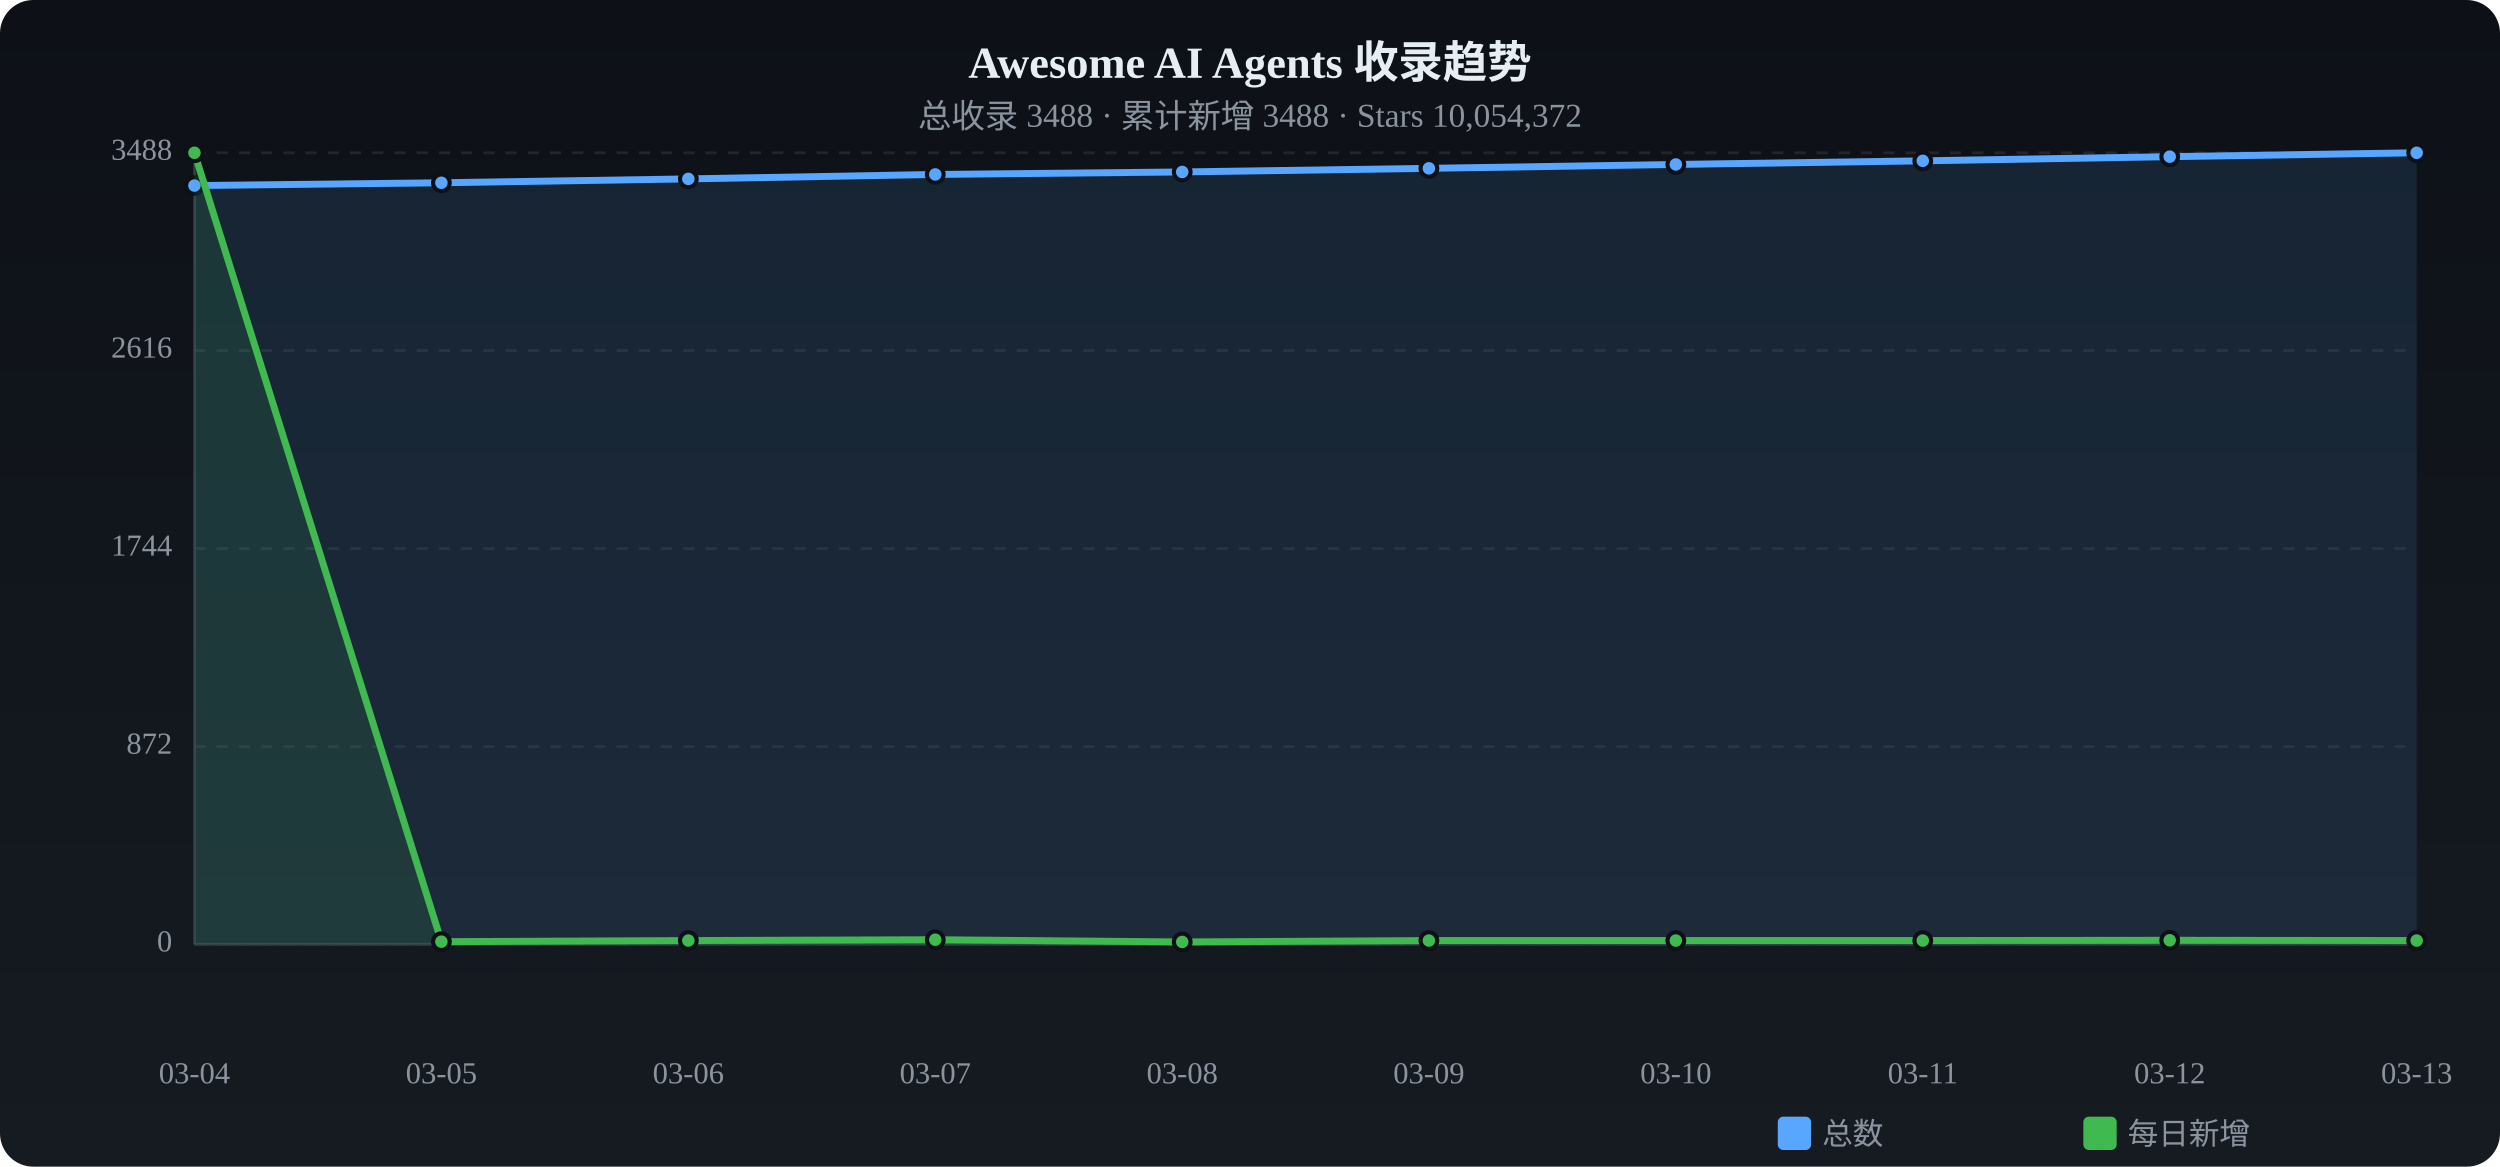
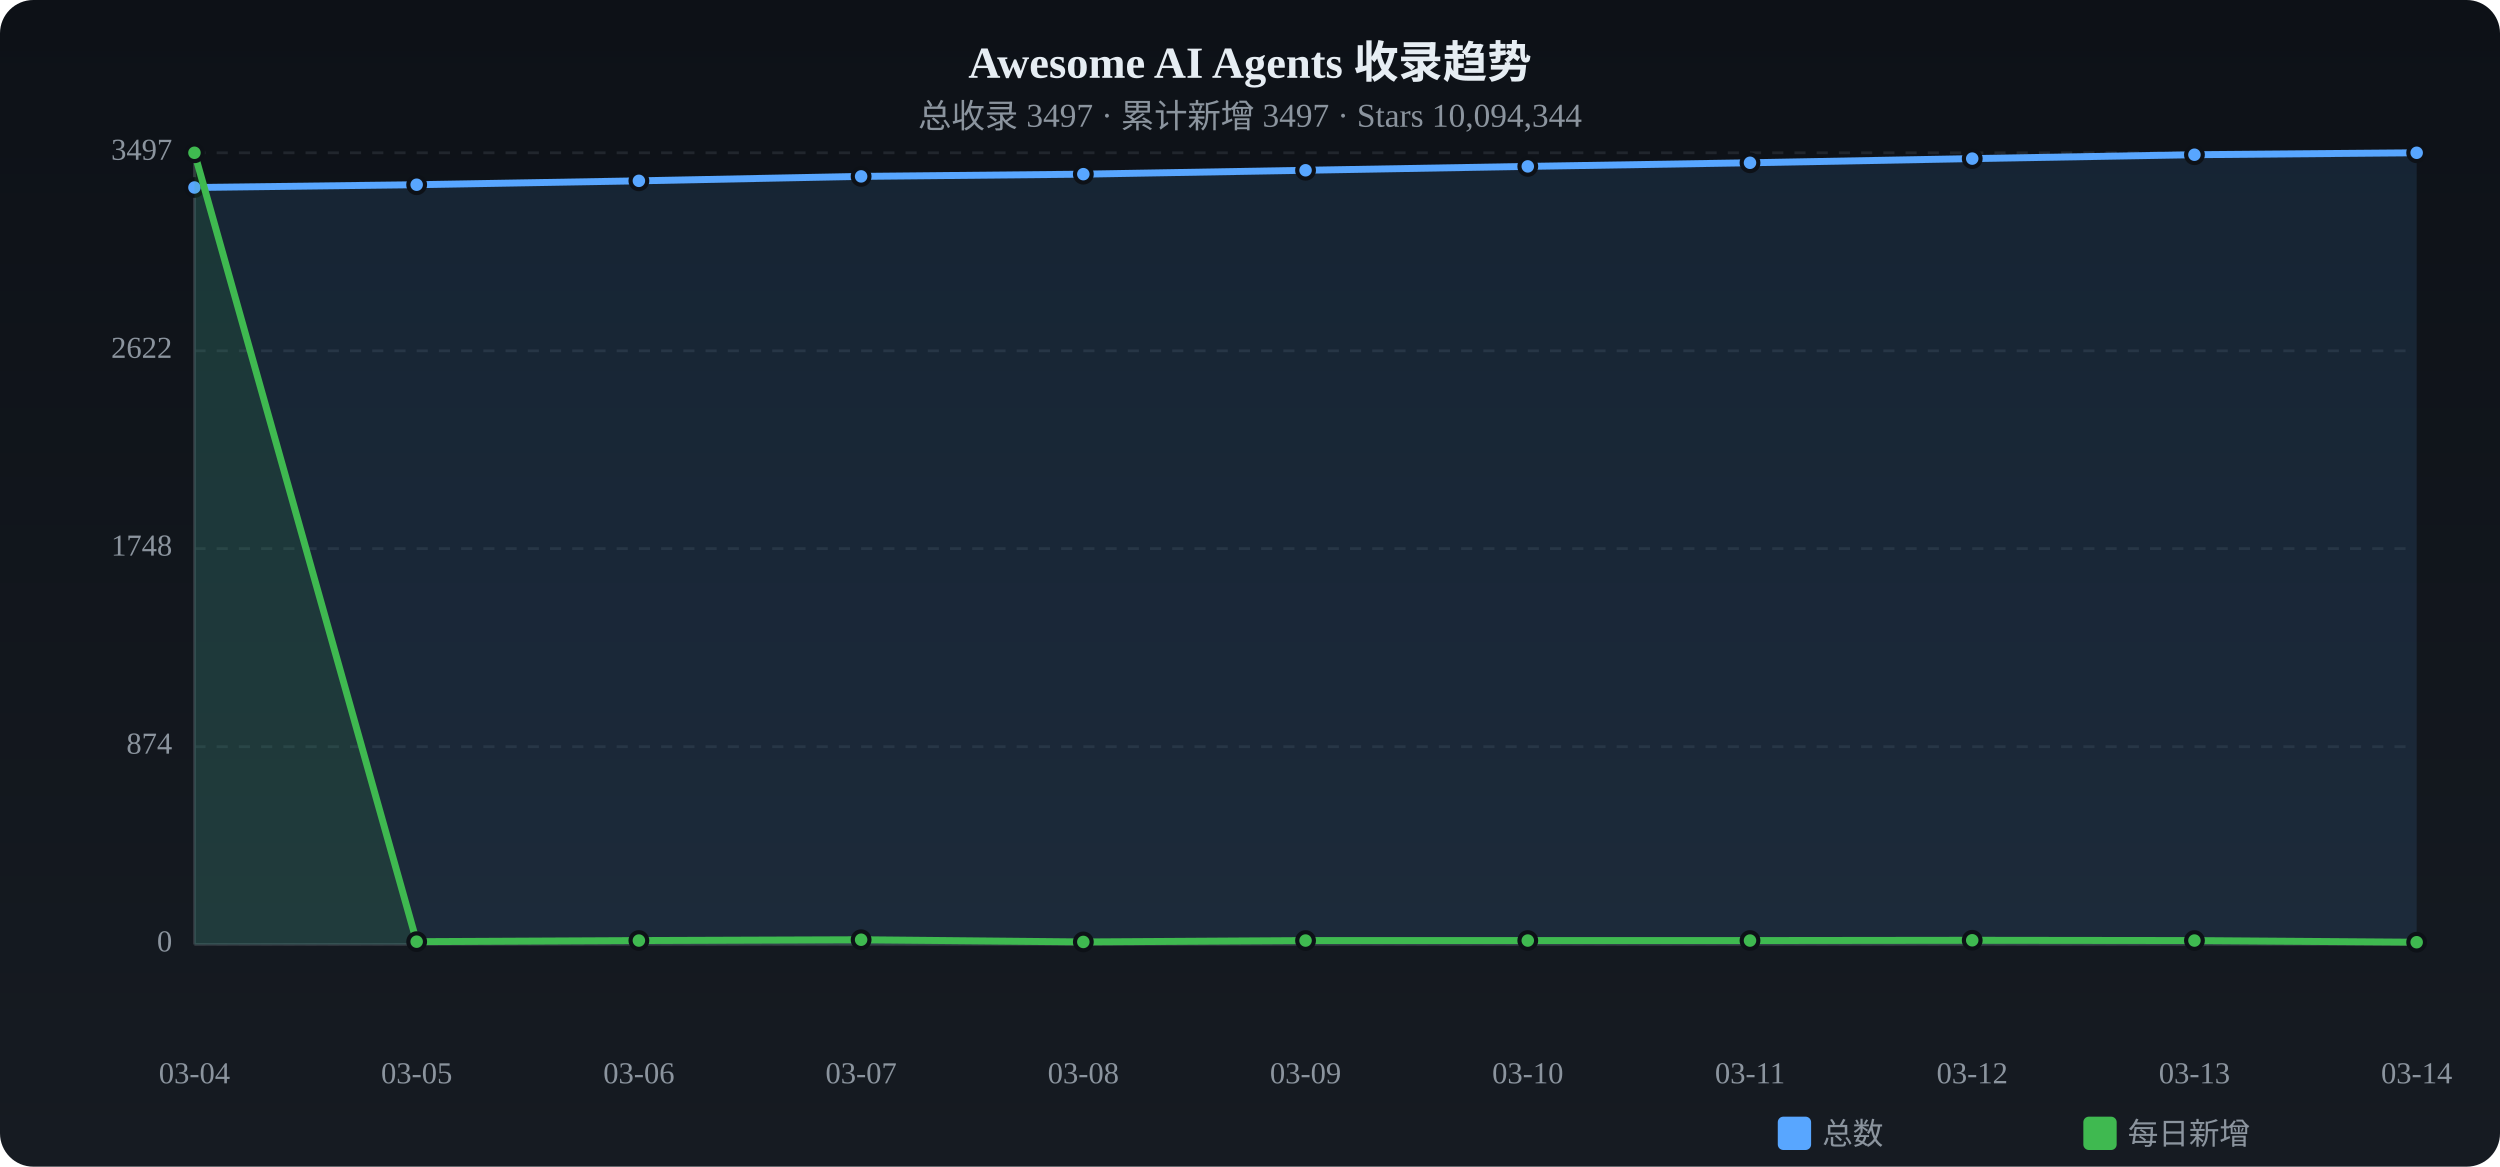
<svg xmlns="http://www.w3.org/2000/svg" viewBox="0 0 900 420" width="900" height="420">
  <defs>
    <linearGradient id="tbg" x1="0%" y1="0%" x2="0%" y2="100%">
      <stop offset="0%" stop-color="#0d1117" />
      <stop offset="100%" stop-color="#161b22" />
    </linearGradient>
  </defs>
  <rect width="900" height="420" rx="12" fill="url(#tbg)" />
  <text x="450.0" y="28" text-anchor="middle" fill="#e6edf3" font-size="16" font-weight="bold">Awesome AI Agents 收录趋势</text>
-   <text x="450.0" y="46" text-anchor="middle" fill="#8b949e" font-size="12">总收录 3488 · 累计新增 3488 · Stars 10,054,372</text>
+   <text x="450.0" y="46" text-anchor="middle" fill="#8b949e" font-size="12">总收录 3497 · 累计新增 3497 · Stars 10,094,344</text>
  <text x="62" y="340.0" text-anchor="end" fill="#8b949e" font-size="11" dominant-baseline="middle">0</text>
  <line x1="70" y1="340.0" x2="870" y2="340.0" stroke="#21262d" stroke-dasharray="4 4" />
-   <text x="62" y="268.8" text-anchor="end" fill="#8b949e" font-size="11" dominant-baseline="middle">872</text>
+   <text x="62" y="268.8" text-anchor="end" fill="#8b949e" font-size="11" dominant-baseline="middle">874</text>
  <line x1="70" y1="268.8" x2="870" y2="268.8" stroke="#21262d" stroke-dasharray="4 4" />
-   <text x="62" y="197.5" text-anchor="end" fill="#8b949e" font-size="11" dominant-baseline="middle">1744</text>
+   <text x="62" y="197.5" text-anchor="end" fill="#8b949e" font-size="11" dominant-baseline="middle">1748</text>
  <line x1="70" y1="197.5" x2="870" y2="197.5" stroke="#21262d" stroke-dasharray="4 4" />
-   <text x="62" y="126.2" text-anchor="end" fill="#8b949e" font-size="11" dominant-baseline="middle">2616</text>
-   <line x1="70" y1="126.2" x2="870" y2="126.2" stroke="#21262d" stroke-dasharray="4 4" />
-   <text x="62" y="55.0" text-anchor="end" fill="#8b949e" font-size="11" dominant-baseline="middle">3488</text>
+   <text x="62" y="126.3" text-anchor="end" fill="#8b949e" font-size="11" dominant-baseline="middle">2622</text>
+   <line x1="70" y1="126.3" x2="870" y2="126.3" stroke="#21262d" stroke-dasharray="4 4" />
+   <text x="62" y="55.0" text-anchor="end" fill="#8b949e" font-size="11" dominant-baseline="middle">3497</text>
  <line x1="70" y1="55.0" x2="870" y2="55.0" stroke="#21262d" stroke-dasharray="4 4" />
  <line x1="70" y1="55" x2="70" y2="340" stroke="#30363d" />
  <line x1="70" y1="340" x2="870" y2="340" stroke="#30363d" />
-   <path d="M70.0,66.8 L158.9,65.8 L247.8,64.4 L336.7,62.8 L425.6,61.9 L514.4,60.6 L603.3,59.2 L692.2,57.9 L781.1,56.4 L870.0,55.0 L870.0,340 L70.0,340 Z" fill="#58a6ff" opacity="0.12" />
-   <polyline points="70.0,66.8 158.9,65.8 247.8,64.4 336.7,62.8 425.6,61.9 514.4,60.6 603.3,59.2 692.2,57.9 781.1,56.4 870.0,55.0" fill="none" stroke="#58a6ff" stroke-width="2.5" stroke-linecap="round" stroke-linejoin="round" />
-   <circle cx="70.0" cy="66.8" r="3" fill="#58a6ff" stroke="#0d1117" stroke-width="1.5" />
-   <circle cx="158.9" cy="65.8" r="3" fill="#58a6ff" stroke="#0d1117" stroke-width="1.5" />
-   <circle cx="247.8" cy="64.4" r="3" fill="#58a6ff" stroke="#0d1117" stroke-width="1.5" />
-   <circle cx="336.7" cy="62.8" r="3" fill="#58a6ff" stroke="#0d1117" stroke-width="1.5" />
-   <circle cx="425.6" cy="61.9" r="3" fill="#58a6ff" stroke="#0d1117" stroke-width="1.5" />
-   <circle cx="514.4" cy="60.6" r="3" fill="#58a6ff" stroke="#0d1117" stroke-width="1.5" />
-   <circle cx="603.3" cy="59.2" r="3" fill="#58a6ff" stroke="#0d1117" stroke-width="1.5" />
-   <circle cx="692.2" cy="57.9" r="3" fill="#58a6ff" stroke="#0d1117" stroke-width="1.5" />
-   <circle cx="781.1" cy="56.4" r="3" fill="#58a6ff" stroke="#0d1117" stroke-width="1.5" />
+   <path d="M70.0,67.5 L150.0,66.5 L230.0,65.1 L310.0,63.5 L390.0,62.7 L470.0,61.3 L550.0,59.9 L630.0,58.6 L710.0,57.1 L790.0,55.7 L870.0,55.0 L870.0,340 L70.0,340 Z" fill="#58a6ff" opacity="0.12" />
+   <polyline points="70.0,67.5 150.0,66.5 230.0,65.1 310.0,63.5 390.0,62.7 470.0,61.3 550.0,59.9 630.0,58.6 710.0,57.1 790.0,55.7 870.0,55.0" fill="none" stroke="#58a6ff" stroke-width="2.5" stroke-linecap="round" stroke-linejoin="round" />
+   <circle cx="70.0" cy="67.5" r="3" fill="#58a6ff" stroke="#0d1117" stroke-width="1.5" />
+   <circle cx="150.0" cy="66.5" r="3" fill="#58a6ff" stroke="#0d1117" stroke-width="1.5" />
+   <circle cx="230.0" cy="65.1" r="3" fill="#58a6ff" stroke="#0d1117" stroke-width="1.5" />
+   <circle cx="310.0" cy="63.5" r="3" fill="#58a6ff" stroke="#0d1117" stroke-width="1.5" />
+   <circle cx="390.0" cy="62.7" r="3" fill="#58a6ff" stroke="#0d1117" stroke-width="1.5" />
+   <circle cx="470.0" cy="61.3" r="3" fill="#58a6ff" stroke="#0d1117" stroke-width="1.5" />
+   <circle cx="550.0" cy="59.9" r="3" fill="#58a6ff" stroke="#0d1117" stroke-width="1.5" />
+   <circle cx="630.0" cy="58.6" r="3" fill="#58a6ff" stroke="#0d1117" stroke-width="1.5" />
+   <circle cx="710.0" cy="57.1" r="3" fill="#58a6ff" stroke="#0d1117" stroke-width="1.5" />
+   <circle cx="790.0" cy="55.7" r="3" fill="#58a6ff" stroke="#0d1117" stroke-width="1.5" />
  <circle cx="870.0" cy="55.0" r="3" fill="#58a6ff" stroke="#0d1117" stroke-width="1.5" />
-   <path d="M70.0,55.0 L158.9,339.0 L247.8,338.6 L336.7,338.3 L425.6,339.1 L514.4,338.6 L603.3,338.6 L692.2,338.6 L781.1,338.5 L870.0,338.6 L870.0,340 L70.0,340 Z" fill="#3fb950" opacity="0.12" />
-   <polyline points="70.0,55.0 158.9,339.0 247.8,338.6 336.7,338.3 425.6,339.1 514.4,338.6 603.3,338.6 692.2,338.6 781.1,338.5 870.0,338.6" fill="none" stroke="#3fb950" stroke-width="2.5" stroke-linecap="round" stroke-linejoin="round" />
+   <path d="M70.0,55.0 L150.0,339.0 L230.0,338.6 L310.0,338.3 L390.0,339.1 L470.0,338.6 L550.0,338.6 L630.0,338.6 L710.0,338.5 L790.0,338.6 L870.0,339.2 L870.0,340 L70.0,340 Z" fill="#3fb950" opacity="0.12" />
+   <polyline points="70.0,55.0 150.0,339.0 230.0,338.6 310.0,338.3 390.0,339.1 470.0,338.6 550.0,338.6 630.0,338.6 710.0,338.5 790.0,338.6 870.0,339.2" fill="none" stroke="#3fb950" stroke-width="2.5" stroke-linecap="round" stroke-linejoin="round" />
  <circle cx="70.0" cy="55.0" r="3" fill="#3fb950" stroke="#0d1117" stroke-width="1.5" />
-   <circle cx="158.9" cy="339.0" r="3" fill="#3fb950" stroke="#0d1117" stroke-width="1.5" />
-   <circle cx="247.8" cy="338.6" r="3" fill="#3fb950" stroke="#0d1117" stroke-width="1.5" />
-   <circle cx="336.7" cy="338.3" r="3" fill="#3fb950" stroke="#0d1117" stroke-width="1.5" />
-   <circle cx="425.6" cy="339.1" r="3" fill="#3fb950" stroke="#0d1117" stroke-width="1.5" />
-   <circle cx="514.4" cy="338.6" r="3" fill="#3fb950" stroke="#0d1117" stroke-width="1.5" />
-   <circle cx="603.3" cy="338.6" r="3" fill="#3fb950" stroke="#0d1117" stroke-width="1.5" />
-   <circle cx="692.2" cy="338.6" r="3" fill="#3fb950" stroke="#0d1117" stroke-width="1.5" />
-   <circle cx="781.1" cy="338.5" r="3" fill="#3fb950" stroke="#0d1117" stroke-width="1.5" />
-   <circle cx="870.0" cy="338.6" r="3" fill="#3fb950" stroke="#0d1117" stroke-width="1.5" />
+   <circle cx="150.0" cy="339.0" r="3" fill="#3fb950" stroke="#0d1117" stroke-width="1.5" />
+   <circle cx="230.0" cy="338.6" r="3" fill="#3fb950" stroke="#0d1117" stroke-width="1.5" />
+   <circle cx="310.0" cy="338.3" r="3" fill="#3fb950" stroke="#0d1117" stroke-width="1.5" />
+   <circle cx="390.0" cy="339.1" r="3" fill="#3fb950" stroke="#0d1117" stroke-width="1.5" />
+   <circle cx="470.0" cy="338.6" r="3" fill="#3fb950" stroke="#0d1117" stroke-width="1.5" />
+   <circle cx="550.0" cy="338.6" r="3" fill="#3fb950" stroke="#0d1117" stroke-width="1.5" />
+   <circle cx="630.0" cy="338.6" r="3" fill="#3fb950" stroke="#0d1117" stroke-width="1.5" />
+   <circle cx="710.0" cy="338.5" r="3" fill="#3fb950" stroke="#0d1117" stroke-width="1.5" />
+   <circle cx="790.0" cy="338.6" r="3" fill="#3fb950" stroke="#0d1117" stroke-width="1.5" />
+   <circle cx="870.0" cy="339.2" r="3" fill="#3fb950" stroke="#0d1117" stroke-width="1.5" />
  <text x="70.0" y="390" text-anchor="middle" fill="#8b949e" font-size="11">03-04</text>
-   <text x="158.9" y="390" text-anchor="middle" fill="#8b949e" font-size="11">03-05</text>
-   <text x="247.8" y="390" text-anchor="middle" fill="#8b949e" font-size="11">03-06</text>
-   <text x="336.7" y="390" text-anchor="middle" fill="#8b949e" font-size="11">03-07</text>
-   <text x="425.6" y="390" text-anchor="middle" fill="#8b949e" font-size="11">03-08</text>
-   <text x="514.4" y="390" text-anchor="middle" fill="#8b949e" font-size="11">03-09</text>
-   <text x="603.3" y="390" text-anchor="middle" fill="#8b949e" font-size="11">03-10</text>
-   <text x="692.2" y="390" text-anchor="middle" fill="#8b949e" font-size="11">03-11</text>
-   <text x="781.1" y="390" text-anchor="middle" fill="#8b949e" font-size="11">03-12</text>
-   <text x="870.0" y="390" text-anchor="middle" fill="#8b949e" font-size="11">03-13</text>
+   <text x="150.0" y="390" text-anchor="middle" fill="#8b949e" font-size="11">03-05</text>
+   <text x="230.0" y="390" text-anchor="middle" fill="#8b949e" font-size="11">03-06</text>
+   <text x="310.0" y="390" text-anchor="middle" fill="#8b949e" font-size="11">03-07</text>
+   <text x="390.0" y="390" text-anchor="middle" fill="#8b949e" font-size="11">03-08</text>
+   <text x="470.0" y="390" text-anchor="middle" fill="#8b949e" font-size="11">03-09</text>
+   <text x="550.0" y="390" text-anchor="middle" fill="#8b949e" font-size="11">03-10</text>
+   <text x="630.0" y="390" text-anchor="middle" fill="#8b949e" font-size="11">03-11</text>
+   <text x="710.0" y="390" text-anchor="middle" fill="#8b949e" font-size="11">03-12</text>
+   <text x="790.0" y="390" text-anchor="middle" fill="#8b949e" font-size="11">03-13</text>
+   <text x="870.0" y="390" text-anchor="middle" fill="#8b949e" font-size="11">03-14</text>
  <rect x="640" y="402" width="12" height="12" rx="2" fill="#58a6ff" />
  <text x="656" y="412" fill="#8b949e" font-size="11">总数</text>
  <rect x="750" y="402" width="12" height="12" rx="2" fill="#3fb950" />
  <text x="766" y="412" fill="#8b949e" font-size="11">每日新增</text>
</svg>
